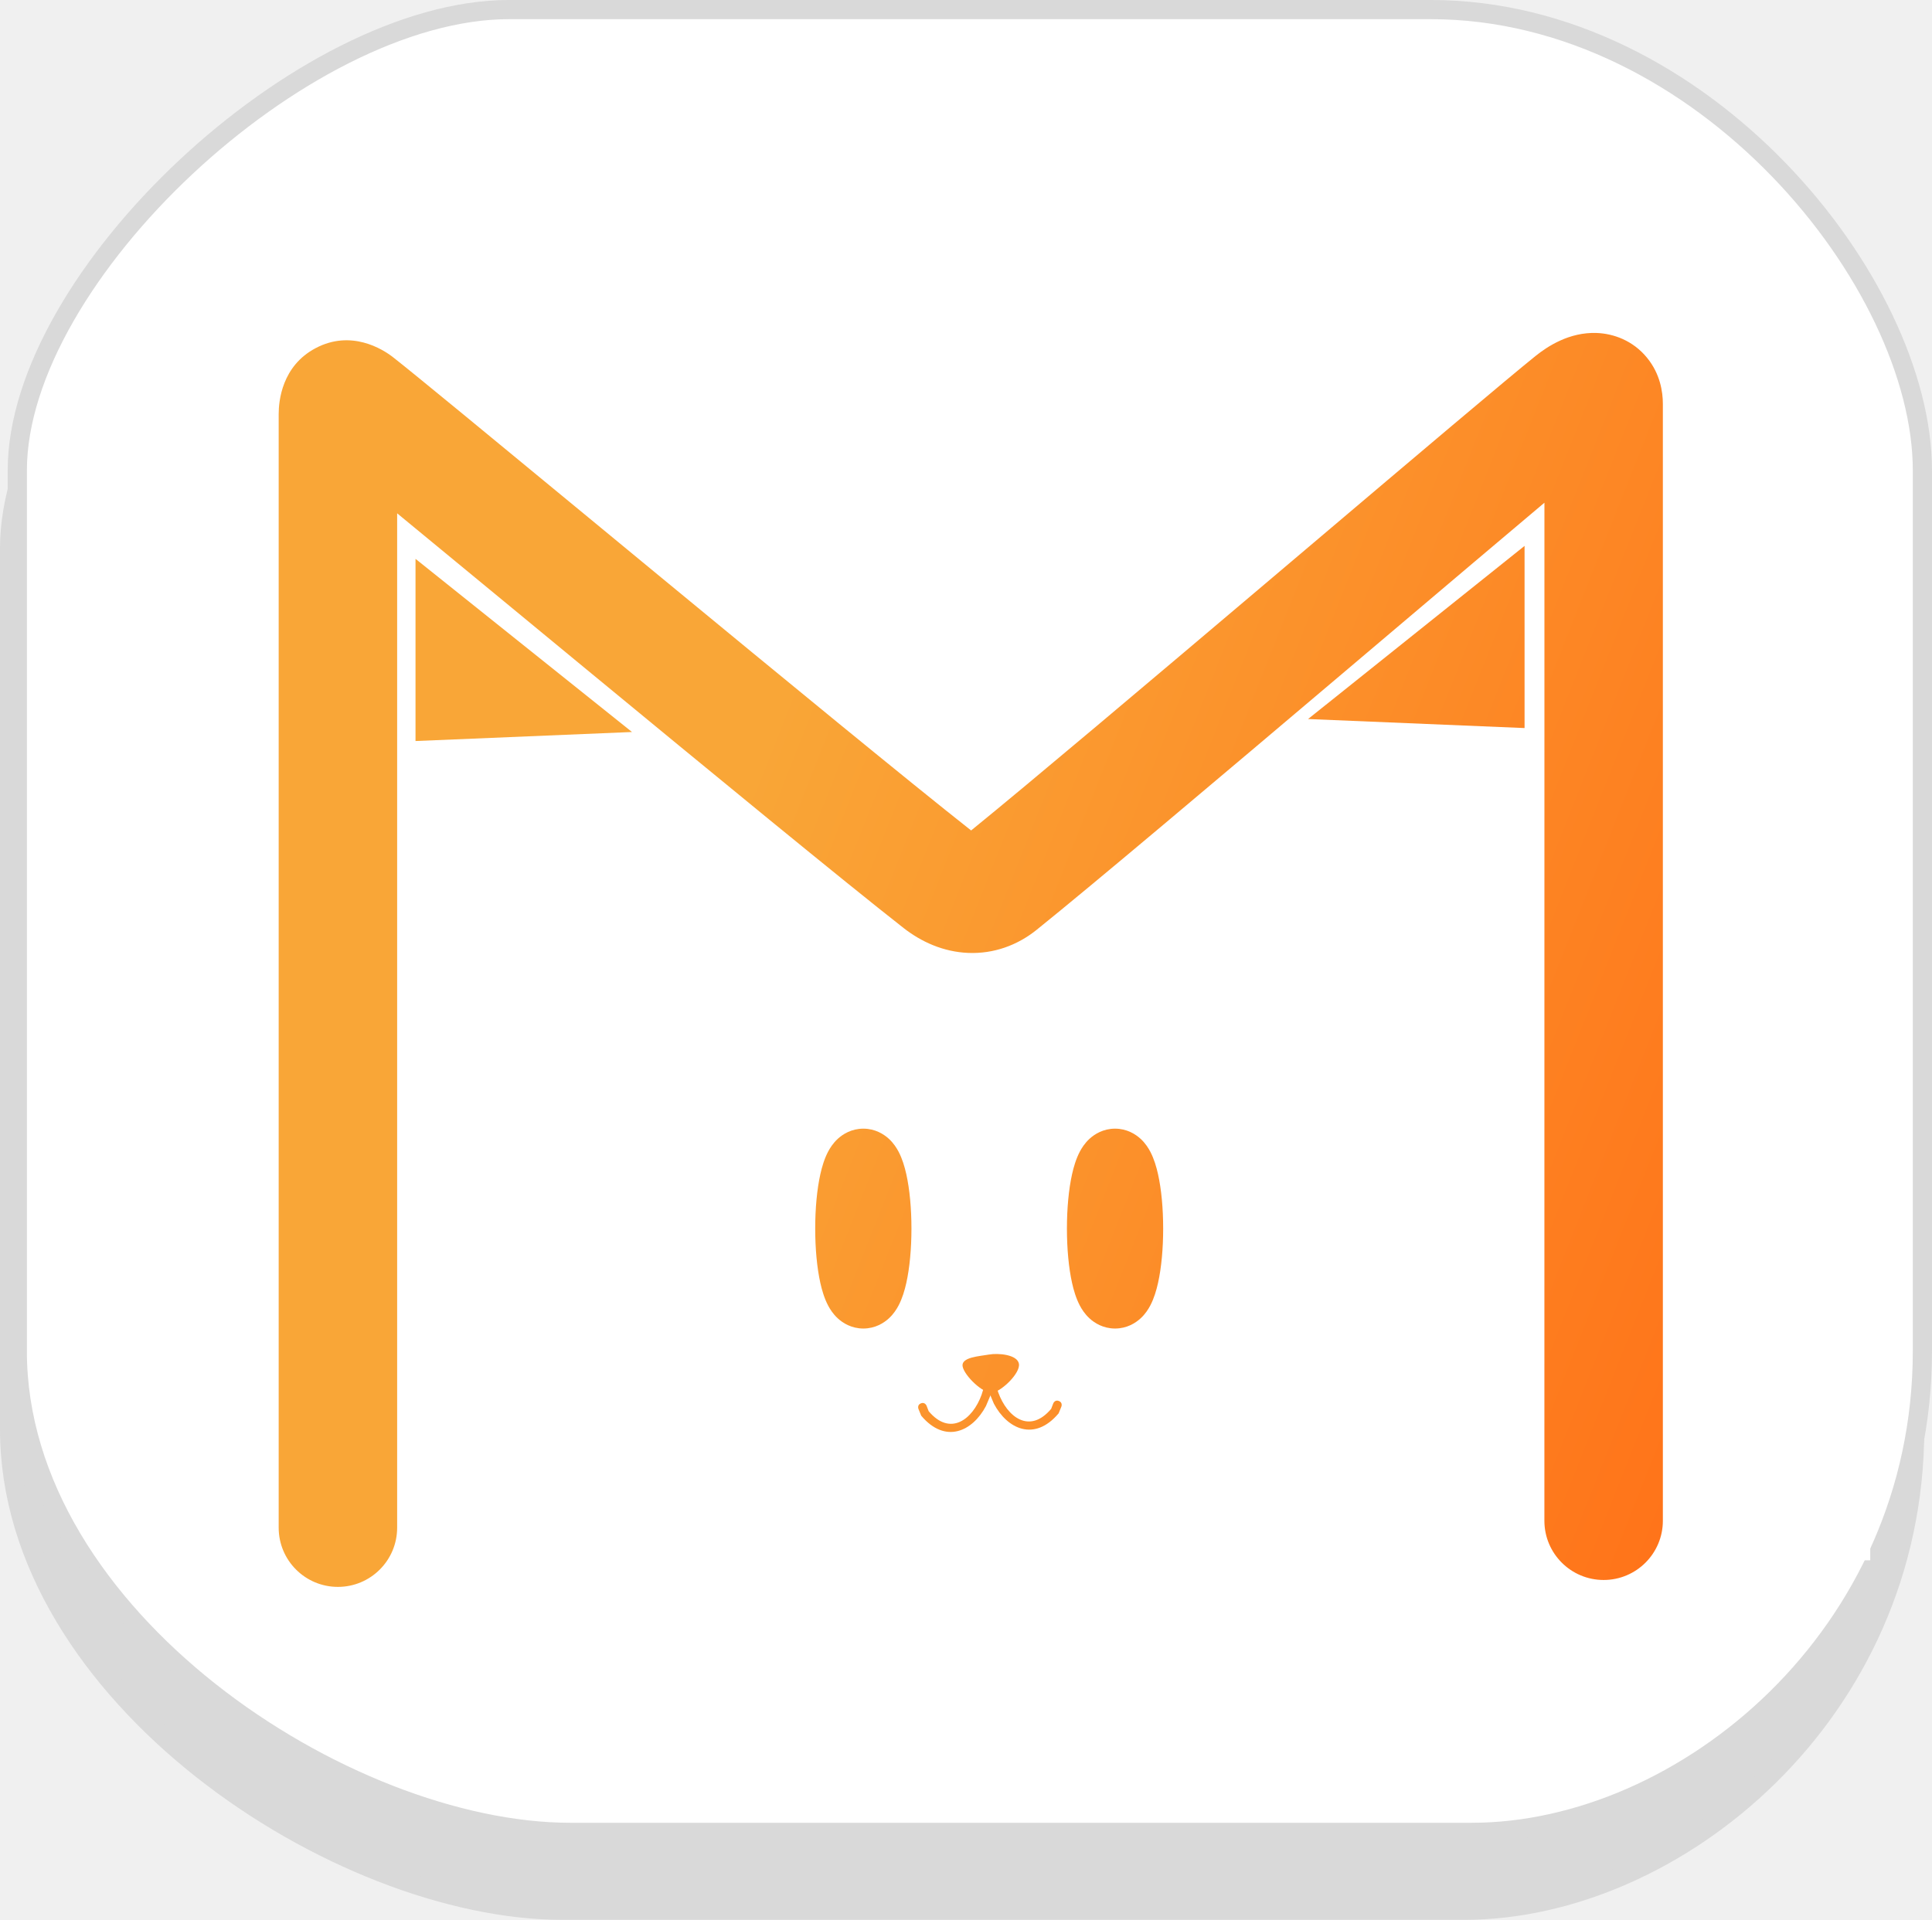
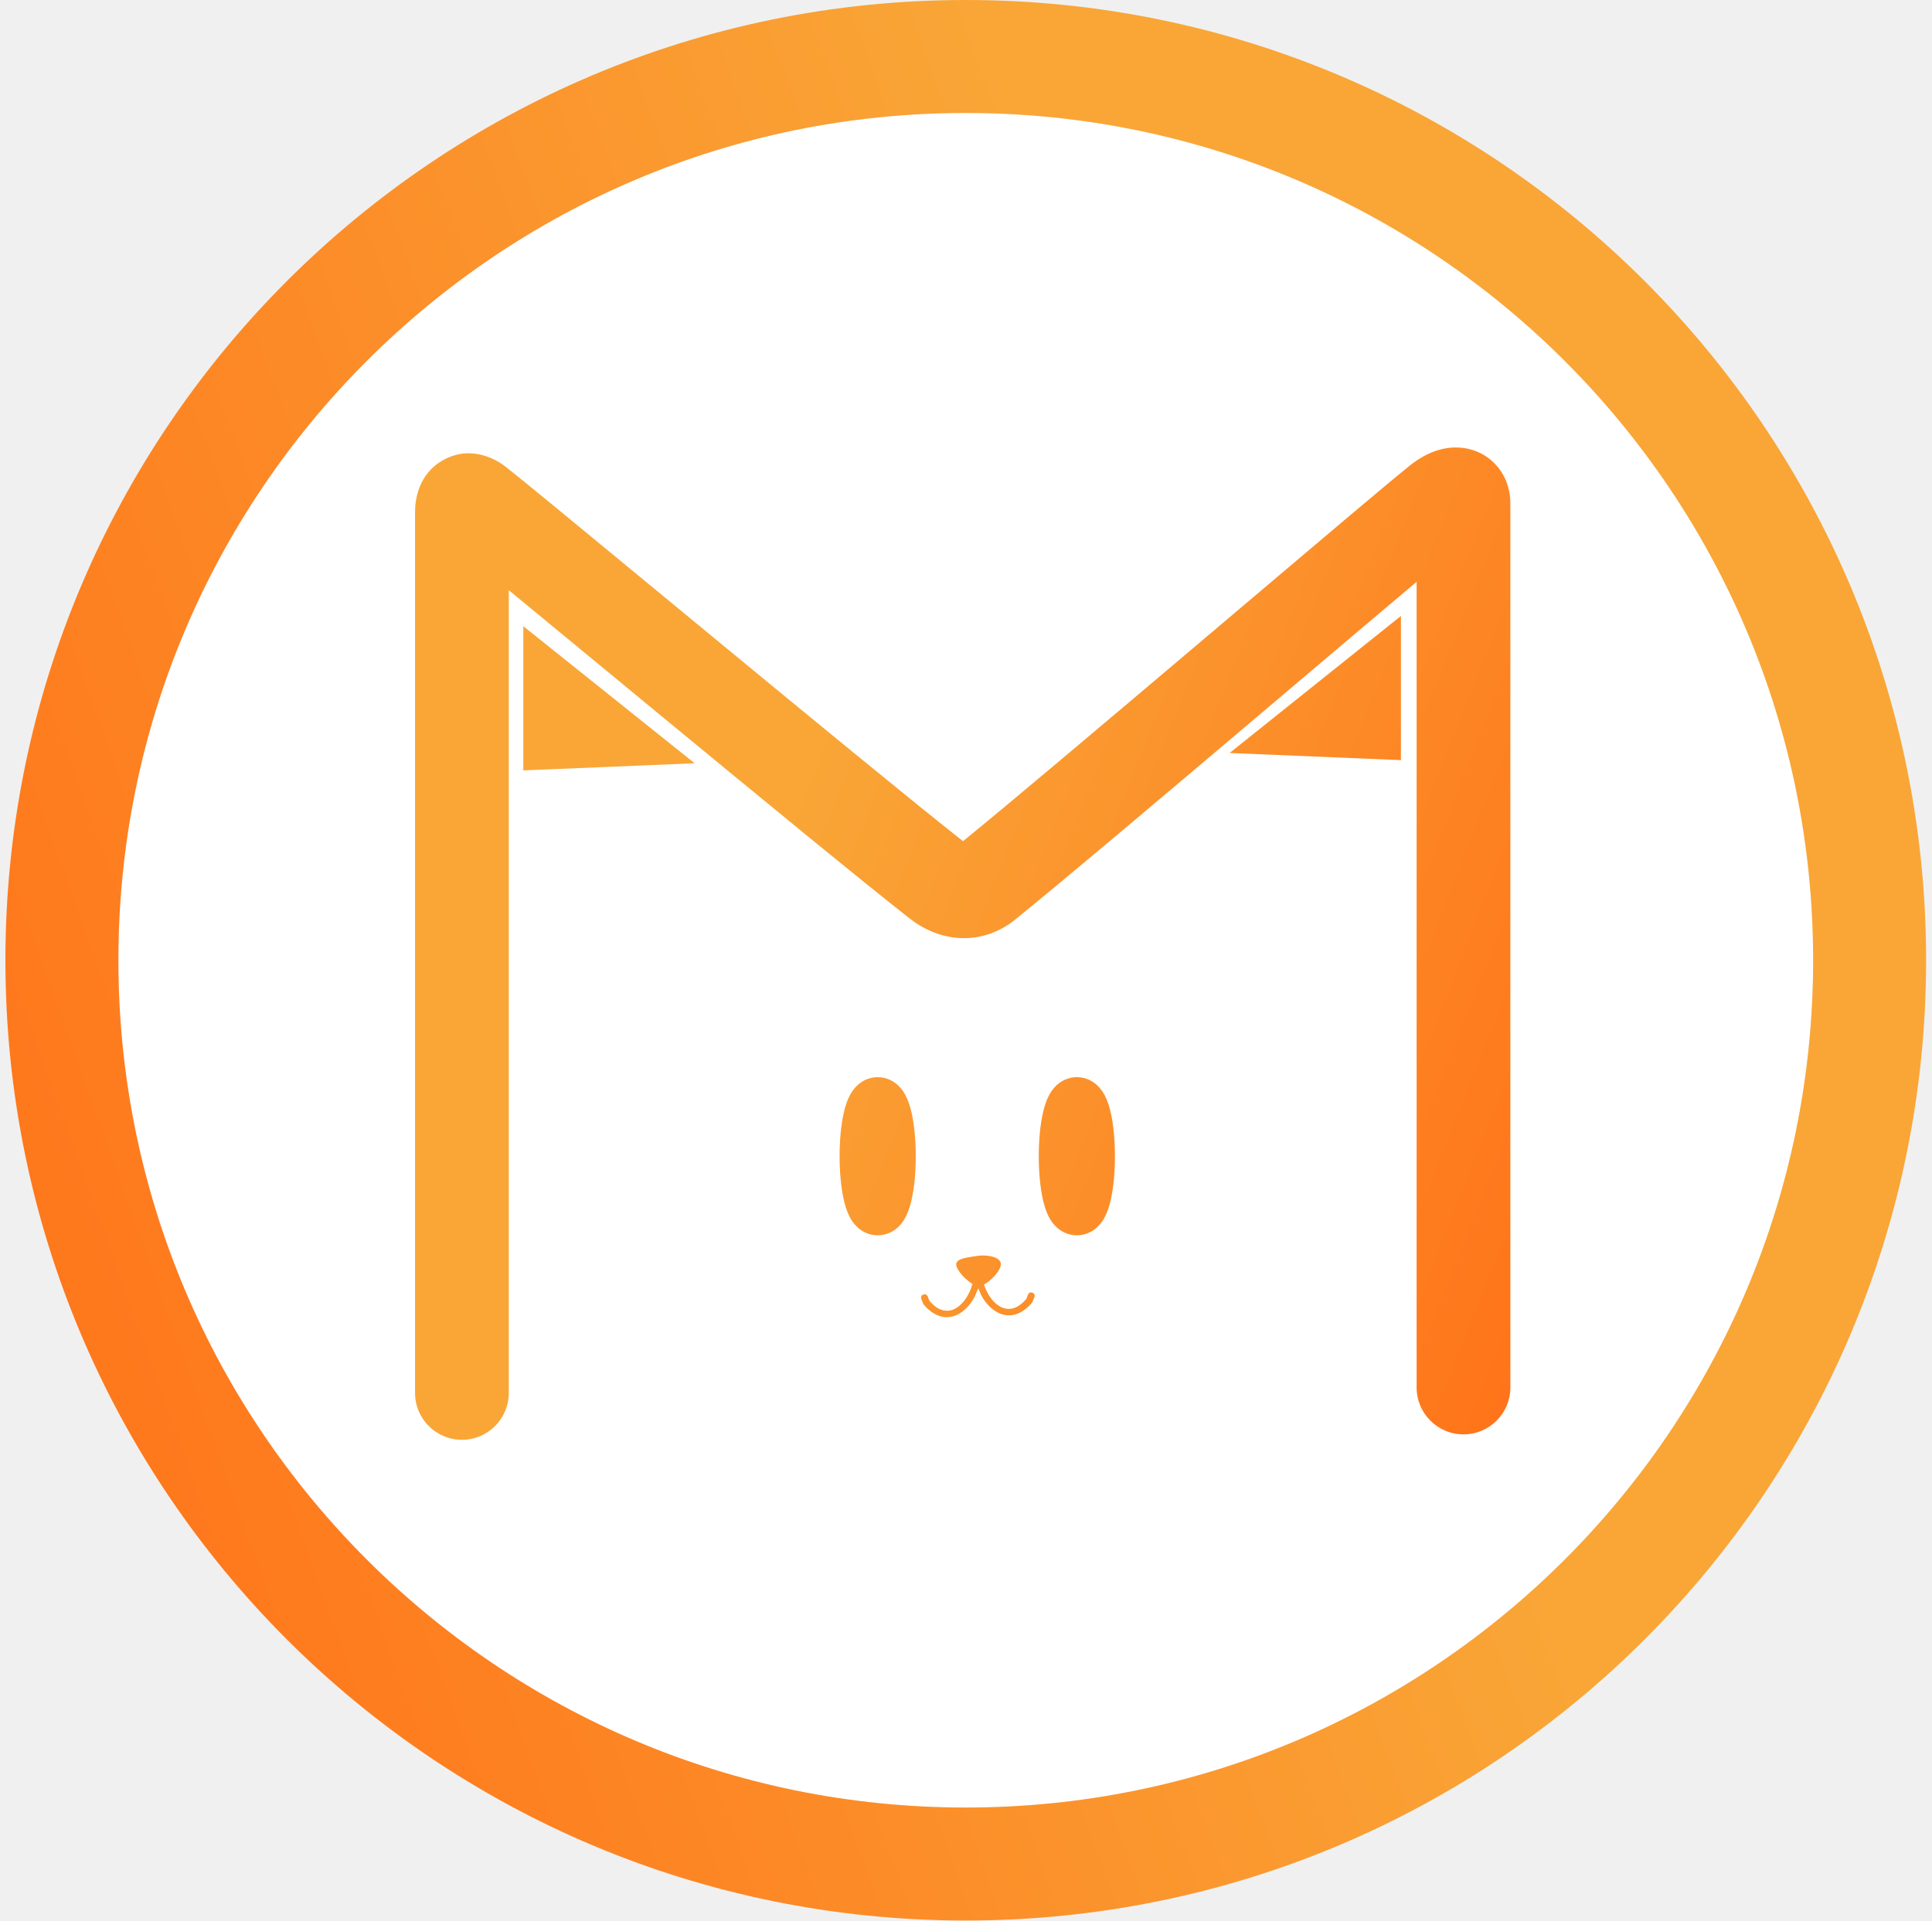
- <svg xmlns="http://www.w3.org/2000/svg" version="1.1" width="100.653" height="100.042" viewBox="0,0,100.653,100.042">
+ <svg xmlns="http://www.w3.org/2000/svg" width="171" height="170" viewBox="0 0 171 170" fill="none">
+   <g clip-path="url(#clip0_1271_5597)">
+     <rect x="-0.255" y="0.255" width="153.014" height="153.014" rx="44.019" transform="matrix(-1 0 0 1 161.493 8)" fill="white" />
+     <path fill-rule="evenodd" clip-rule="evenodd" d="M125.385 51.5C122.514 53.917 118.691 57.155 114.568 60.647C113.454 61.59 112.319 62.552 111.174 63.521C102.678 70.715 93.705 78.296 89.814 81.425C88.477 82.501 86.818 83.112 85.025 83.037C83.276 82.965 81.733 82.258 80.497 81.289C76.3 78.002 66.949 70.315 58.248 63.141C56.465 61.67 54.71 60.222 53.031 58.837C50.032 56.362 47.277 54.089 45.032 52.242V123.3C45.032 123.3 45.032 123.301 40.884 123.301L45.032 123.3C45.032 125.591 43.175 127.449 40.884 127.449C38.593 127.449 36.736 125.592 36.736 123.301H40.884C36.736 123.301 36.736 123.301 36.736 123.301V45.291C36.736 44.377 36.96 41.923 39.322 40.673C41.801 39.361 43.999 40.723 44.756 41.316C46.259 42.493 51.808 47.072 58.403 52.514C60.061 53.881 61.784 55.304 63.526 56.74C72.009 63.734 80.969 71.1 85.234 74.46C89.307 71.15 97.706 64.054 105.813 57.19C106.959 56.22 108.099 55.254 109.22 54.305C116.395 48.227 122.787 42.813 124.767 41.221C125.585 40.563 127.125 39.538 129.05 39.612C130.207 39.656 131.577 40.125 132.575 41.35C133.493 42.475 133.682 43.733 133.682 44.579V122.819C133.682 122.819 133.682 122.82 129.534 122.82L133.682 122.819C133.682 125.11 131.824 126.968 129.534 126.968C127.243 126.968 125.385 125.11 125.385 122.82H129.534C125.385 122.82 125.385 122.82 125.385 122.82V51.5Z" fill="url(#paint0_linear_1271_5597)" />
+     <path d="M123.994 67.285V54.523L108.831 66.653" fill="url(#paint1_linear_1271_5597)" />
+     <path d="M61.482 67.562L46.319 55.431V68.194" fill="url(#paint2_linear_1271_5597)" />
+     <path d="M96.349 102.348C96.349 99.77 95.885 97.681 95.312 97.681C94.739 97.681 94.275 99.77 94.275 102.348C94.275 104.925 94.739 107.014 95.312 107.014C95.885 107.014 96.349 104.925 96.349 102.348Z" fill="url(#paint3_linear_1271_5597)" />
+     <path d="M78.719 102.348C78.719 99.77 78.255 97.681 77.682 97.681C77.11 97.681 76.645 99.77 76.645 102.348C76.645 104.925 77.11 107.014 77.682 107.014C78.255 107.014 78.719 104.925 78.719 102.348Z" fill="url(#paint4_linear_1271_5597)" />
+     <path fill-rule="evenodd" clip-rule="evenodd" d="M97.101 96.06C96.752 95.738 96.144 95.348 95.312 95.348C94.48 95.348 93.872 95.738 93.522 96.06C93.185 96.37 92.973 96.715 92.843 96.963C92.58 97.463 92.414 98.033 92.301 98.542C92.066 99.597 91.941 100.941 91.941 102.348C91.941 103.754 92.066 105.099 92.301 106.154C92.414 106.662 92.58 107.233 92.843 107.733C92.973 107.981 93.185 108.326 93.522 108.636C93.872 108.958 94.48 109.348 95.312 109.348C96.144 109.348 96.752 108.958 97.101 108.636C97.438 108.326 97.651 107.981 97.781 107.733C98.044 107.233 98.21 106.662 98.323 106.154C98.557 105.099 98.682 103.754 98.682 102.348C98.682 100.941 98.557 99.597 98.323 98.542C98.21 98.033 98.044 97.463 97.781 96.963C97.651 96.715 97.438 96.37 97.101 96.06ZM79.472 96.06C79.123 95.738 78.515 95.348 77.682 95.348C76.85 95.348 76.242 95.738 75.893 96.06C75.556 96.37 75.343 96.715 75.213 96.963C74.95 97.463 74.784 98.033 74.671 98.542C74.437 99.597 74.312 100.941 74.312 102.348C74.312 103.754 74.437 105.099 74.671 106.154C74.784 106.662 74.95 107.233 75.213 107.733C75.343 107.981 75.556 108.326 75.893 108.636C76.242 108.958 76.85 109.348 77.682 109.348C78.515 109.348 79.123 108.958 79.472 108.636C79.809 108.326 80.022 107.981 80.152 107.733C80.414 107.233 80.58 106.662 80.693 106.154C80.928 105.099 81.053 103.754 81.053 102.348C81.053 100.941 80.928 99.597 80.693 98.542C80.58 98.033 80.414 97.463 80.152 96.963C80.022 96.715 79.809 96.37 79.472 96.06Z" fill="url(#paint5_linear_1271_5597)" />
+     <path d="M86.828 114.615C87.766 116.391 89.668 117.296 91.361 115.292L91.553 114.822C91.553 114.822 91.666 114.538 91.383 114.425C91.099 114.312 90.986 114.595 90.986 114.595L90.838 114.978C89.328 116.765 87.758 115.56 87.132 113.82C86.863 112.922 86.631 112.516 86.549 112.326C86.583 112.324 86.614 112.327 86.641 112.332C86.638 112.293 86.635 112.253 86.632 112.213C86.632 112.213 86.63 112.187 86.634 112.149C86.758 112.133 86.988 112.128 87.361 112.045C87.361 112.045 87.214 111.858 86.91 111.883C86.695 111.901 86.645 112.059 86.634 112.149C86.508 112.166 86.493 112.194 86.549 112.326C86.545 112.326 86.54 112.327 86.535 112.327C86.231 112.353 86.257 112.657 86.257 112.657C86.291 113.058 86.372 113.453 86.494 113.827L86.828 114.615Z" fill="url(#paint6_linear_1271_5597)" />
+     <path d="M86.27 114.779C85.332 116.555 83.43 117.46 81.737 115.456L81.545 114.986C81.545 114.986 81.431 114.703 81.715 114.589C81.998 114.476 82.111 114.76 82.111 114.76L82.26 115.142C83.769 116.929 85.34 115.724 85.966 113.984C86.234 113.086 86.466 112.68 86.548 112.49C86.514 112.488 86.484 112.491 86.457 112.497C86.459 112.457 86.462 112.417 86.466 112.377C86.466 112.377 86.468 112.351 86.463 112.314C86.34 112.297 86.109 112.292 85.736 112.209C85.736 112.209 85.883 112.022 86.187 112.048C86.402 112.066 86.453 112.223 86.463 112.314C86.589 112.33 86.605 112.358 86.548 112.49C86.553 112.49 86.557 112.491 86.562 112.491C86.866 112.517 86.841 112.821 86.841 112.821C86.807 113.222 86.725 113.617 86.603 113.991L86.27 114.779Z" fill="url(#paint7_linear_1271_5597)" />
+     <path d="M88.578 111.817C88.461 111.169 87.123 111.057 86.474 111.174C85.826 111.291 84.517 111.353 84.634 112.001C84.751 112.649 86.09 113.958 86.738 113.841C87.387 113.724 88.695 112.465 88.578 111.817Z" fill="url(#paint8_linear_1271_5597)" />
+     <rect x="-0.255" y="0.255" width="153.014" height="153.014" rx="44.019" transform="matrix(-1 0 0 1 161.493 8)" stroke="white" stroke-width="0.509" />
+   </g>
+   <rect x="5.479" y="5" width="160" height="160" rx="80" stroke="url(#paint9_linear_1271_5597)" stroke-width="10" />
  <defs>
-     <linearGradient x1="285.566" y1="147.329" x2="368.868" y2="180.29" gradientUnits="userSpaceOnUse" id="color-1">
-       <stop offset="0.333" stop-color="#f9a637" />
-       <stop offset="1" stop-color="#ff7319" />
+     <linearGradient id="paint0_linear_1271_5597" x1="38.917" y1="39.608" x2="150.905" y2="83.918" gradientUnits="userSpaceOnUse">
+       <stop offset="0.333" stop-color="#F9A637" />
+       <stop offset="1" stop-color="#FF7319" />
    </linearGradient>
-     <linearGradient x1="285.566" y1="147.329" x2="368.868" y2="180.29" gradientUnits="userSpaceOnUse" id="color-2">
-       <stop offset="0.333" stop-color="#f9a637" />
-       <stop offset="1" stop-color="#ff7319" />
+     <linearGradient id="paint1_linear_1271_5597" x1="38.917" y1="39.608" x2="150.905" y2="83.918" gradientUnits="userSpaceOnUse">
+       <stop offset="0.333" stop-color="#F9A637" />
+       <stop offset="1" stop-color="#FF7319" />
    </linearGradient>
-     <linearGradient x1="285.566" y1="147.329" x2="368.868" y2="180.29" gradientUnits="userSpaceOnUse" id="color-3">
-       <stop offset="0.333" stop-color="#f9a637" />
-       <stop offset="1" stop-color="#ff7319" />
+     <linearGradient id="paint2_linear_1271_5597" x1="38.917" y1="39.608" x2="150.905" y2="83.918" gradientUnits="userSpaceOnUse">
+       <stop offset="0.333" stop-color="#F9A637" />
+       <stop offset="1" stop-color="#FF7319" />
    </linearGradient>
-     <linearGradient x1="285.566" y1="147.329" x2="368.868" y2="180.29" gradientUnits="userSpaceOnUse" id="color-4">
-       <stop offset="0.333" stop-color="#f9a637" />
-       <stop offset="1" stop-color="#ff7319" />
+     <linearGradient id="paint3_linear_1271_5597" x1="38.917" y1="39.608" x2="150.905" y2="83.918" gradientUnits="userSpaceOnUse">
+       <stop offset="0.333" stop-color="#F9A637" />
+       <stop offset="1" stop-color="#FF7319" />
    </linearGradient>
-     <linearGradient x1="285.566" y1="147.329" x2="368.868" y2="180.29" gradientUnits="userSpaceOnUse" id="color-5">
-       <stop offset="0.333" stop-color="#f9a637" />
-       <stop offset="1" stop-color="#ff7319" />
+     <linearGradient id="paint4_linear_1271_5597" x1="38.917" y1="39.608" x2="150.905" y2="83.918" gradientUnits="userSpaceOnUse">
+       <stop offset="0.333" stop-color="#F9A637" />
+       <stop offset="1" stop-color="#FF7319" />
    </linearGradient>
-     <linearGradient x1="285.566" y1="147.329" x2="368.868" y2="180.29" gradientUnits="userSpaceOnUse" id="color-6">
-       <stop offset="0.333" stop-color="#f9a637" />
-       <stop offset="1" stop-color="#ff7319" />
+     <linearGradient id="paint5_linear_1271_5597" x1="38.917" y1="39.608" x2="150.905" y2="83.918" gradientUnits="userSpaceOnUse">
+       <stop offset="0.333" stop-color="#F9A637" />
+       <stop offset="1" stop-color="#FF7319" />
    </linearGradient>
-     <linearGradient x1="285.566" y1="147.329" x2="368.868" y2="180.29" gradientUnits="userSpaceOnUse" id="color-7">
-       <stop offset="0.333" stop-color="#f9a637" />
-       <stop offset="1" stop-color="#ff7319" />
+     <linearGradient id="paint6_linear_1271_5597" x1="38.917" y1="39.608" x2="150.905" y2="83.918" gradientUnits="userSpaceOnUse">
+       <stop offset="0.333" stop-color="#F9A637" />
+       <stop offset="1" stop-color="#FF7319" />
    </linearGradient>
-     <linearGradient x1="285.566" y1="147.329" x2="368.868" y2="180.29" gradientUnits="userSpaceOnUse" id="color-8">
-       <stop offset="0.333" stop-color="#f9a637" />
-       <stop offset="1" stop-color="#ff7319" />
+     <linearGradient id="paint7_linear_1271_5597" x1="38.917" y1="39.608" x2="150.905" y2="83.918" gradientUnits="userSpaceOnUse">
+       <stop offset="0.333" stop-color="#F9A637" />
+       <stop offset="1" stop-color="#FF7319" />
    </linearGradient>
-     <linearGradient x1="285.566" y1="147.329" x2="368.868" y2="180.29" gradientUnits="userSpaceOnUse" id="color-9">
-       <stop offset="0.333" stop-color="#f9a637" />
-       <stop offset="1" stop-color="#ff7319" />
+     <linearGradient id="paint8_linear_1271_5597" x1="38.917" y1="39.608" x2="150.905" y2="83.918" gradientUnits="userSpaceOnUse">
+       <stop offset="0.333" stop-color="#F9A637" />
+       <stop offset="1" stop-color="#FF7319" />
    </linearGradient>
+     <linearGradient id="paint9_linear_1271_5597" x1="157.104" y1="10" x2="-20.473" y2="73.663" gradientUnits="userSpaceOnUse">
+       <stop offset="0.333" stop-color="#F9A637" />
+       <stop offset="1" stop-color="#FF7319" />
+     </linearGradient>
+     <clipPath id="clip0_1271_5597">
+       <rect x="10.479" y="10" width="150" height="150" rx="75" fill="white" />
+     </clipPath>
  </defs>
-   <g transform="translate(-269.4235,-129.9789)">
-     <g data-paper-data="{&quot;isPaintingLayer&quot;:true}" stroke-linecap="butt" stroke-linejoin="miter" stroke-miterlimit="10" stroke-dasharray="" stroke-dashoffset="0" style="mix-blend-mode: normal">
-       <g fill-rule="nonzero" stroke="#d9d9d9" stroke-width="1">
-         <path d="M269.923,204.441c0,-16.395 0,-36.458 0,-45.891c0,-10.121 14.872,-24.013 25.613,-24.013c9.942,0 30.974,0 48.025,0c14.184,0 25.613,14.234 25.613,24.013c0,9.087 0,29.523 0,45.891c0,14.841 -12.455,25.08 -23.479,25.08c-16.792,0 -35.9,0 -46.958,0c-11.716,0 -28.815,-11.232 -28.815,-25.08z" fill="#d9d9d9" />
-         <path d="M270.325,200.382c0,-16.395 0,-36.458 0,-45.891c0,-10.121 14.872,-24.013 25.613,-24.013c9.942,0 30.974,0 48.025,0c14.184,0 25.613,14.234 25.613,24.013c0,9.087 0,29.523 0,45.891c0,14.841 -12.455,25.08 -23.479,25.08c-16.792,0 -35.9,0 -46.958,0c-11.716,0 -28.815,-11.232 -28.815,-25.08z" fill="#ffffff" />
-       </g>
-       <path d="M291.699,217.075v-5.095h69.862v5.095z" fill="#ffffff" fill-rule="nonzero" stroke="none" stroke-width="0" />
-       <path d="M362.899,211.285c0,0 0.25,-1.5 0.25,-2.283c0,-0.831 -0.25,-2.569 -0.25,-2.569h3.961c0,0 0,1.738 0,2.569c0,0.783 0,2.283 0,2.283z" fill="#ffffff" fill-rule="nonzero" stroke="none" stroke-width="0" />
-       <path d="M349.885,156.175c-2.136,1.798 -4.979,4.206 -8.046,6.804c-0.829,0.701 -1.673,1.417 -2.525,2.138c-6.32,5.351 -12.994,10.99 -15.889,13.318c-0.995,0.8 -2.229,1.254 -3.562,1.199c-1.301,-0.054 -2.449,-0.58 -3.368,-1.3c-3.122,-2.445 -10.078,-8.163 -16.55,-13.5c-1.327,-1.094 -2.632,-2.171 -3.881,-3.202c-2.231,-1.841 -4.28,-3.532 -5.95,-4.905v52.857c0,0 0,0.001 -3.086,0.001l3.086,-0.001c0,1.704 -1.381,3.086 -3.086,3.086c-1.704,0 -3.086,-1.381 -3.086,-3.086h3.086c-3.086,0 -3.086,0 -3.086,0v-58.028c0,-0.68 0.166,-2.506 1.924,-3.435c1.844,-0.976 3.479,0.037 4.042,0.478c1.118,0.876 5.246,4.282 10.151,8.329c1.233,1.017 2.515,2.075 3.811,3.144c6.31,5.203 12.975,10.682 16.147,13.181c3.03,-2.462 9.278,-7.741 15.308,-12.847c0.852,-0.721 1.7,-1.44 2.534,-2.146c5.337,-4.521 10.092,-8.548 11.565,-9.733c0.608,-0.489 1.754,-1.252 3.186,-1.197c0.861,0.033 1.88,0.382 2.622,1.293c0.683,0.837 0.823,1.773 0.823,2.402v58.199c0,0 0,0.001 -3.086,0.001l3.086,-0.001c0,1.704 -1.382,3.086 -3.086,3.086c-1.704,0 -3.086,-1.382 -3.086,-3.086h3.086c-3.086,0 -3.086,0 -3.086,0z" fill="url(#color-1)" fill-rule="evenodd" stroke="none" stroke-width="1" />
-       <path d="M337.571,167.447l11.279,-9.023v9.493" fill="url(#color-2)" fill-rule="nonzero" stroke="none" stroke-width="1" />
-       <path d="M291.071,168.593v-9.493l11.279,9.023" fill="url(#color-3)" fill-rule="nonzero" stroke="none" stroke-width="1" />
-       <path d="M327.515,197.47c-0.426,0 -0.771,-1.554 -0.771,-3.471c0,-1.917 0.345,-3.471 0.771,-3.471c0.426,0 0.771,1.554 0.771,3.471c0,1.917 -0.345,3.471 -0.771,3.471z" fill="url(#color-4)" fill-rule="nonzero" stroke="none" stroke-width="1" />
-       <path d="M314.401,197.47c-0.426,0 -0.771,-1.554 -0.771,-3.471c0,-1.917 0.345,-3.471 0.771,-3.471c0.426,0 0.771,1.554 0.771,3.471c0,1.917 -0.345,3.471 -0.771,3.471z" fill="url(#color-5)" fill-rule="nonzero" stroke="none" stroke-width="1" />
-       <path d="M329.352,189.993c0.195,0.372 0.319,0.796 0.403,1.175c0.174,0.785 0.267,1.785 0.267,2.831c0,1.046 -0.093,2.046 -0.267,2.831c-0.084,0.378 -0.208,0.803 -0.403,1.175c-0.097,0.184 -0.255,0.441 -0.506,0.672c-0.26,0.24 -0.712,0.53 -1.331,0.53c-0.619,0 -1.071,-0.29 -1.331,-0.53c-0.251,-0.231 -0.409,-0.487 -0.506,-0.672c-0.195,-0.372 -0.319,-0.797 -0.403,-1.175c-0.174,-0.785 -0.267,-1.785 -0.267,-2.831c0,-1.047 0.093,-2.046 0.267,-2.831c0.084,-0.378 0.208,-0.803 0.403,-1.175c0.097,-0.184 0.255,-0.441 0.506,-0.672c0.26,-0.239 0.712,-0.529 1.331,-0.529c0.619,0 1.071,0.29 1.331,0.529c0.251,0.231 0.409,0.488 0.506,0.672zM316.238,189.993c0.195,0.372 0.319,0.796 0.403,1.175c0.174,0.785 0.267,1.785 0.267,2.831c0,1.046 -0.093,2.046 -0.267,2.831c-0.084,0.378 -0.208,0.803 -0.403,1.175c-0.097,0.184 -0.255,0.441 -0.506,0.672c-0.26,0.24 -0.712,0.53 -1.331,0.53c-0.619,0 -1.071,-0.29 -1.331,-0.53c-0.251,-0.231 -0.409,-0.487 -0.506,-0.672c-0.195,-0.372 -0.319,-0.797 -0.403,-1.175c-0.174,-0.785 -0.267,-1.785 -0.267,-2.831c0,-1.047 0.093,-2.046 0.267,-2.831c0.084,-0.378 0.208,-0.803 0.403,-1.175c0.097,-0.184 0.255,-0.441 0.506,-0.672c0.26,-0.239 0.712,-0.529 1.331,-0.529c0.619,0 1.071,0.29 1.331,0.529c0.251,0.231 0.409,0.488 0.506,0.672z" fill="url(#color-6)" fill-rule="evenodd" stroke="none" stroke-width="1" />
-       <path d="M320.956,202.538c-0.091,-0.278 -0.152,-0.572 -0.177,-0.87c0,0 -0.019,-0.226 0.207,-0.245c0.004,0 0.007,-0.001 0.011,-0.001c-0.042,-0.098 -0.031,-0.119 0.063,-0.132c0.008,-0.067 0.045,-0.184 0.205,-0.198c0.226,-0.019 0.335,0.12 0.335,0.12c-0.277,0.062 -0.449,0.065 -0.541,0.077c-0.003,0.028 -0.002,0.048 -0.002,0.048c0.003,0.03 0.005,0.06 0.007,0.089c-0.02,-0.004 -0.043,-0.006 -0.068,-0.004c0.061,0.141 0.234,0.443 0.433,1.111c0.466,1.294 1.634,2.191 2.757,0.861l0.11,-0.285c0,0 0.084,-0.211 0.295,-0.126c0.211,0.084 0.127,0.295 0.127,0.295l-0.143,0.35c-1.259,1.491 -2.674,0.818 -3.372,-0.504z" fill="url(#color-7)" fill-rule="nonzero" stroke="none" stroke-width="1" />
-       <path d="M320.789,203.246c-0.698,1.321 -2.113,1.994 -3.372,0.504l-0.143,-0.35c0,0 -0.084,-0.211 0.127,-0.295c0.211,-0.084 0.295,0.127 0.295,0.127l0.11,0.284c1.123,1.329 2.291,0.433 2.757,-0.861c0.199,-0.668 0.372,-0.97 0.433,-1.111c-0.025,-0.001 -0.048,0.001 -0.068,0.005c0.002,-0.03 0.004,-0.06 0.007,-0.089c0,0 0.002,-0.019 -0.002,-0.047c-0.092,-0.013 -0.263,-0.016 -0.541,-0.078c0,0 0.109,-0.139 0.336,-0.12c0.16,0.013 0.197,0.13 0.205,0.198c0.094,0.012 0.105,0.033 0.063,0.131c0.004,0 0.007,0.001 0.011,0.001c0.226,0.019 0.207,0.245 0.207,0.245c-0.025,0.298 -0.086,0.592 -0.177,0.87z" fill="url(#color-8)" fill-rule="nonzero" stroke="none" stroke-width="1" />
-       <path d="M321.138,202.548c-0.482,0.087 -1.478,-0.887 -1.565,-1.369c-0.087,-0.482 0.887,-0.528 1.369,-0.615c0.482,-0.087 1.478,-0.004 1.565,0.478c0.087,0.482 -0.886,1.419 -1.369,1.506z" fill="url(#color-9)" fill-rule="nonzero" stroke="none" stroke-width="1" />
-     </g>
-   </g>
</svg>
